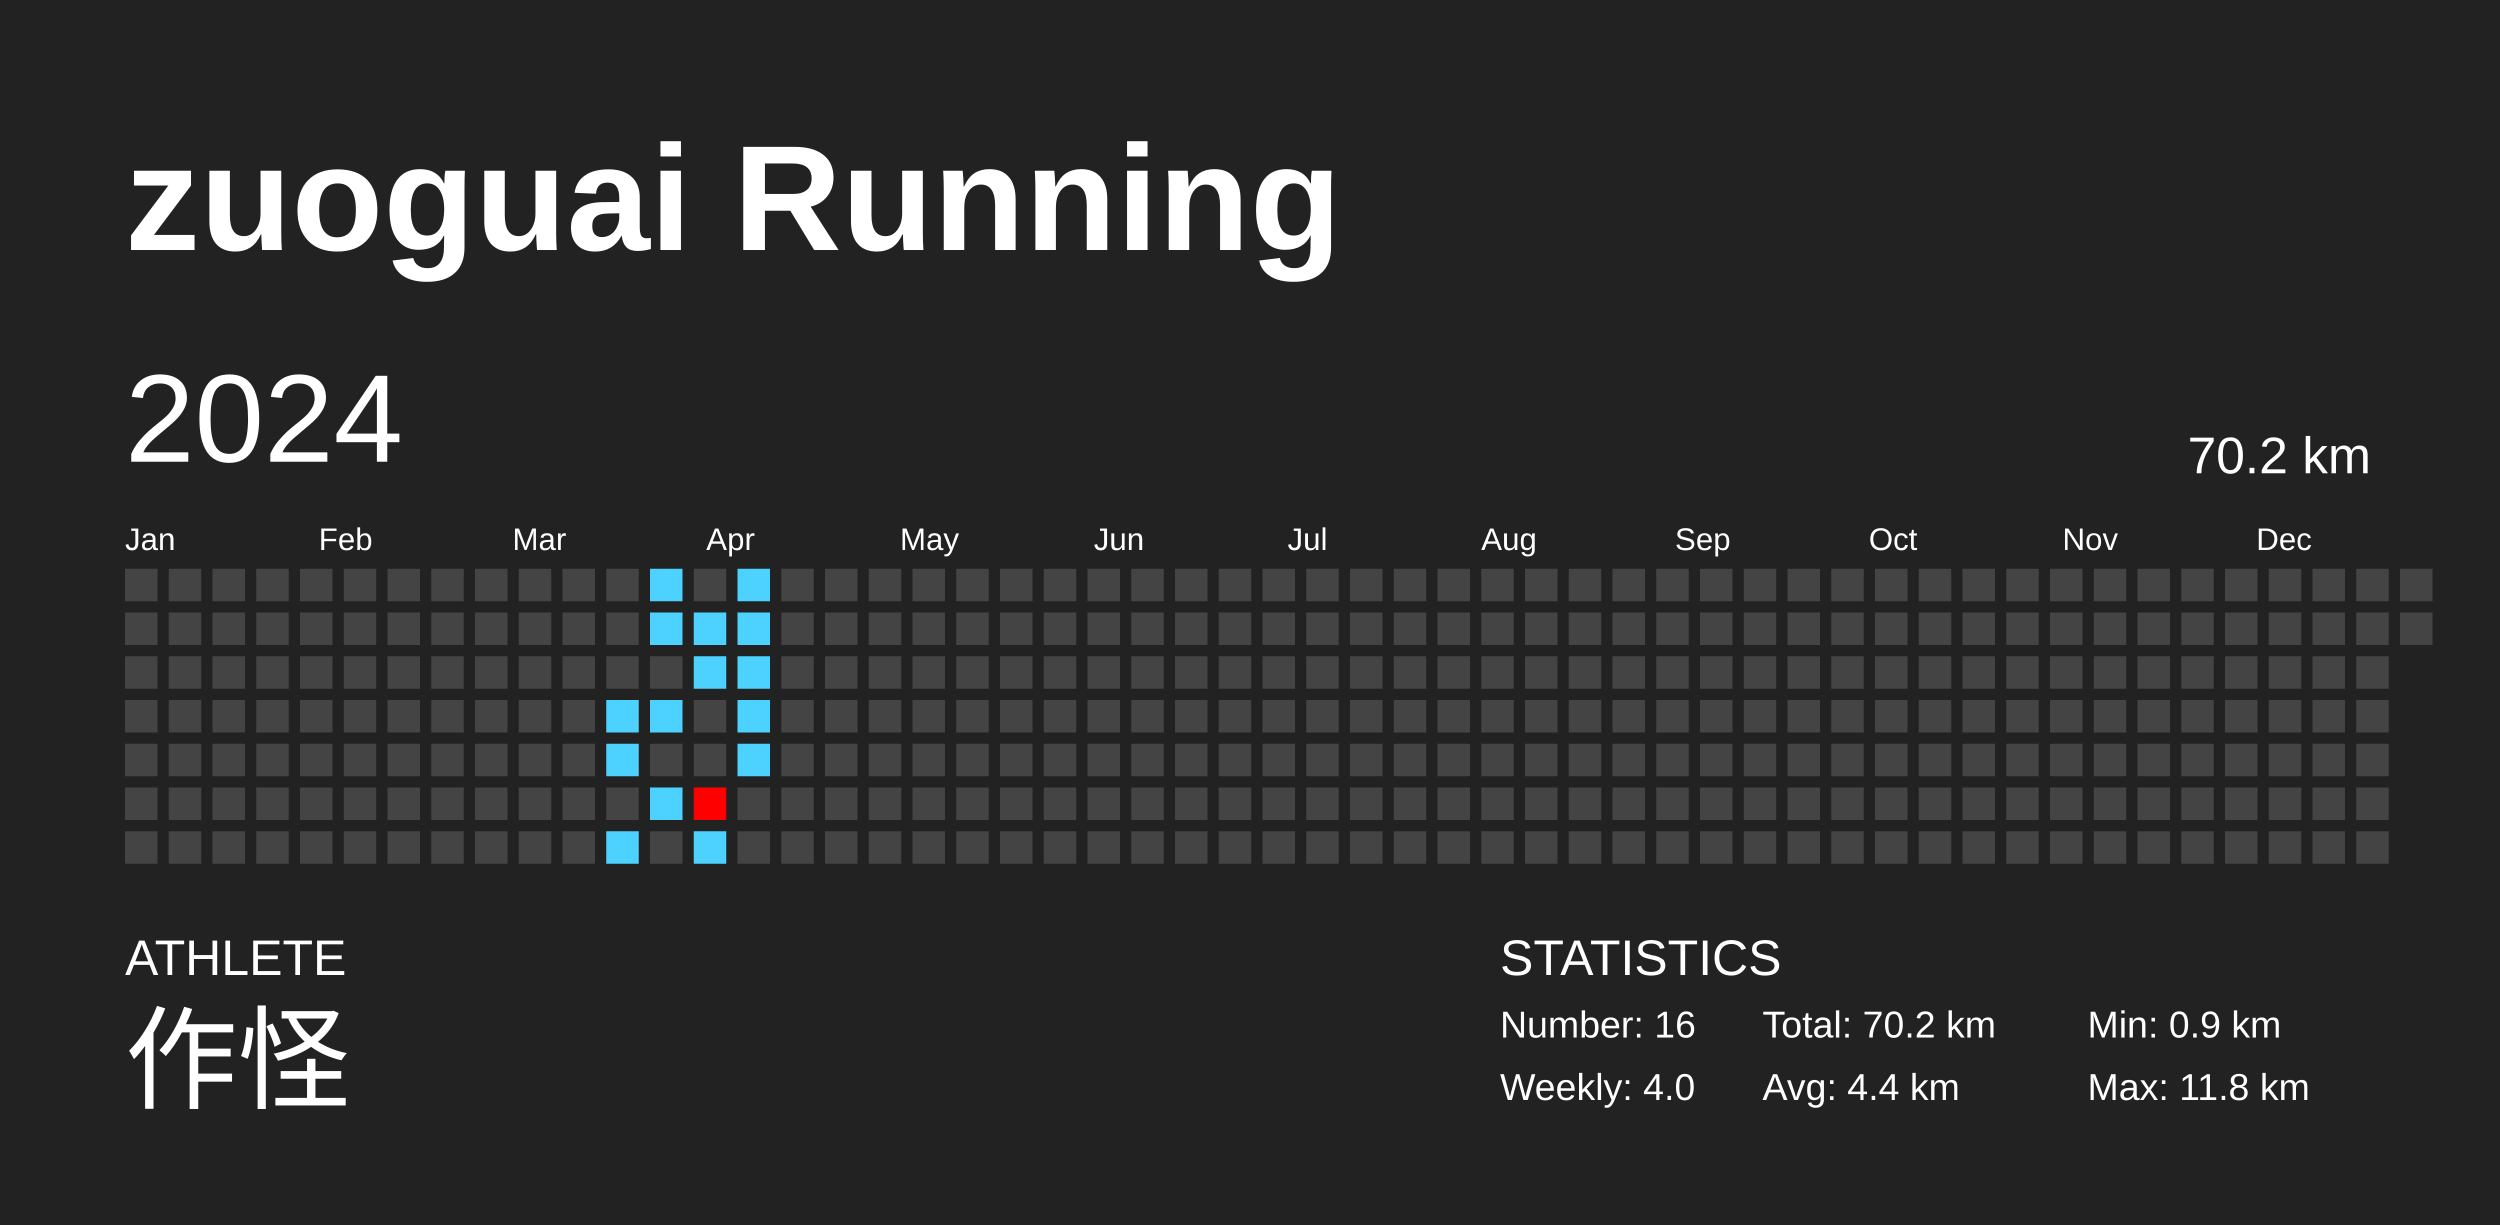
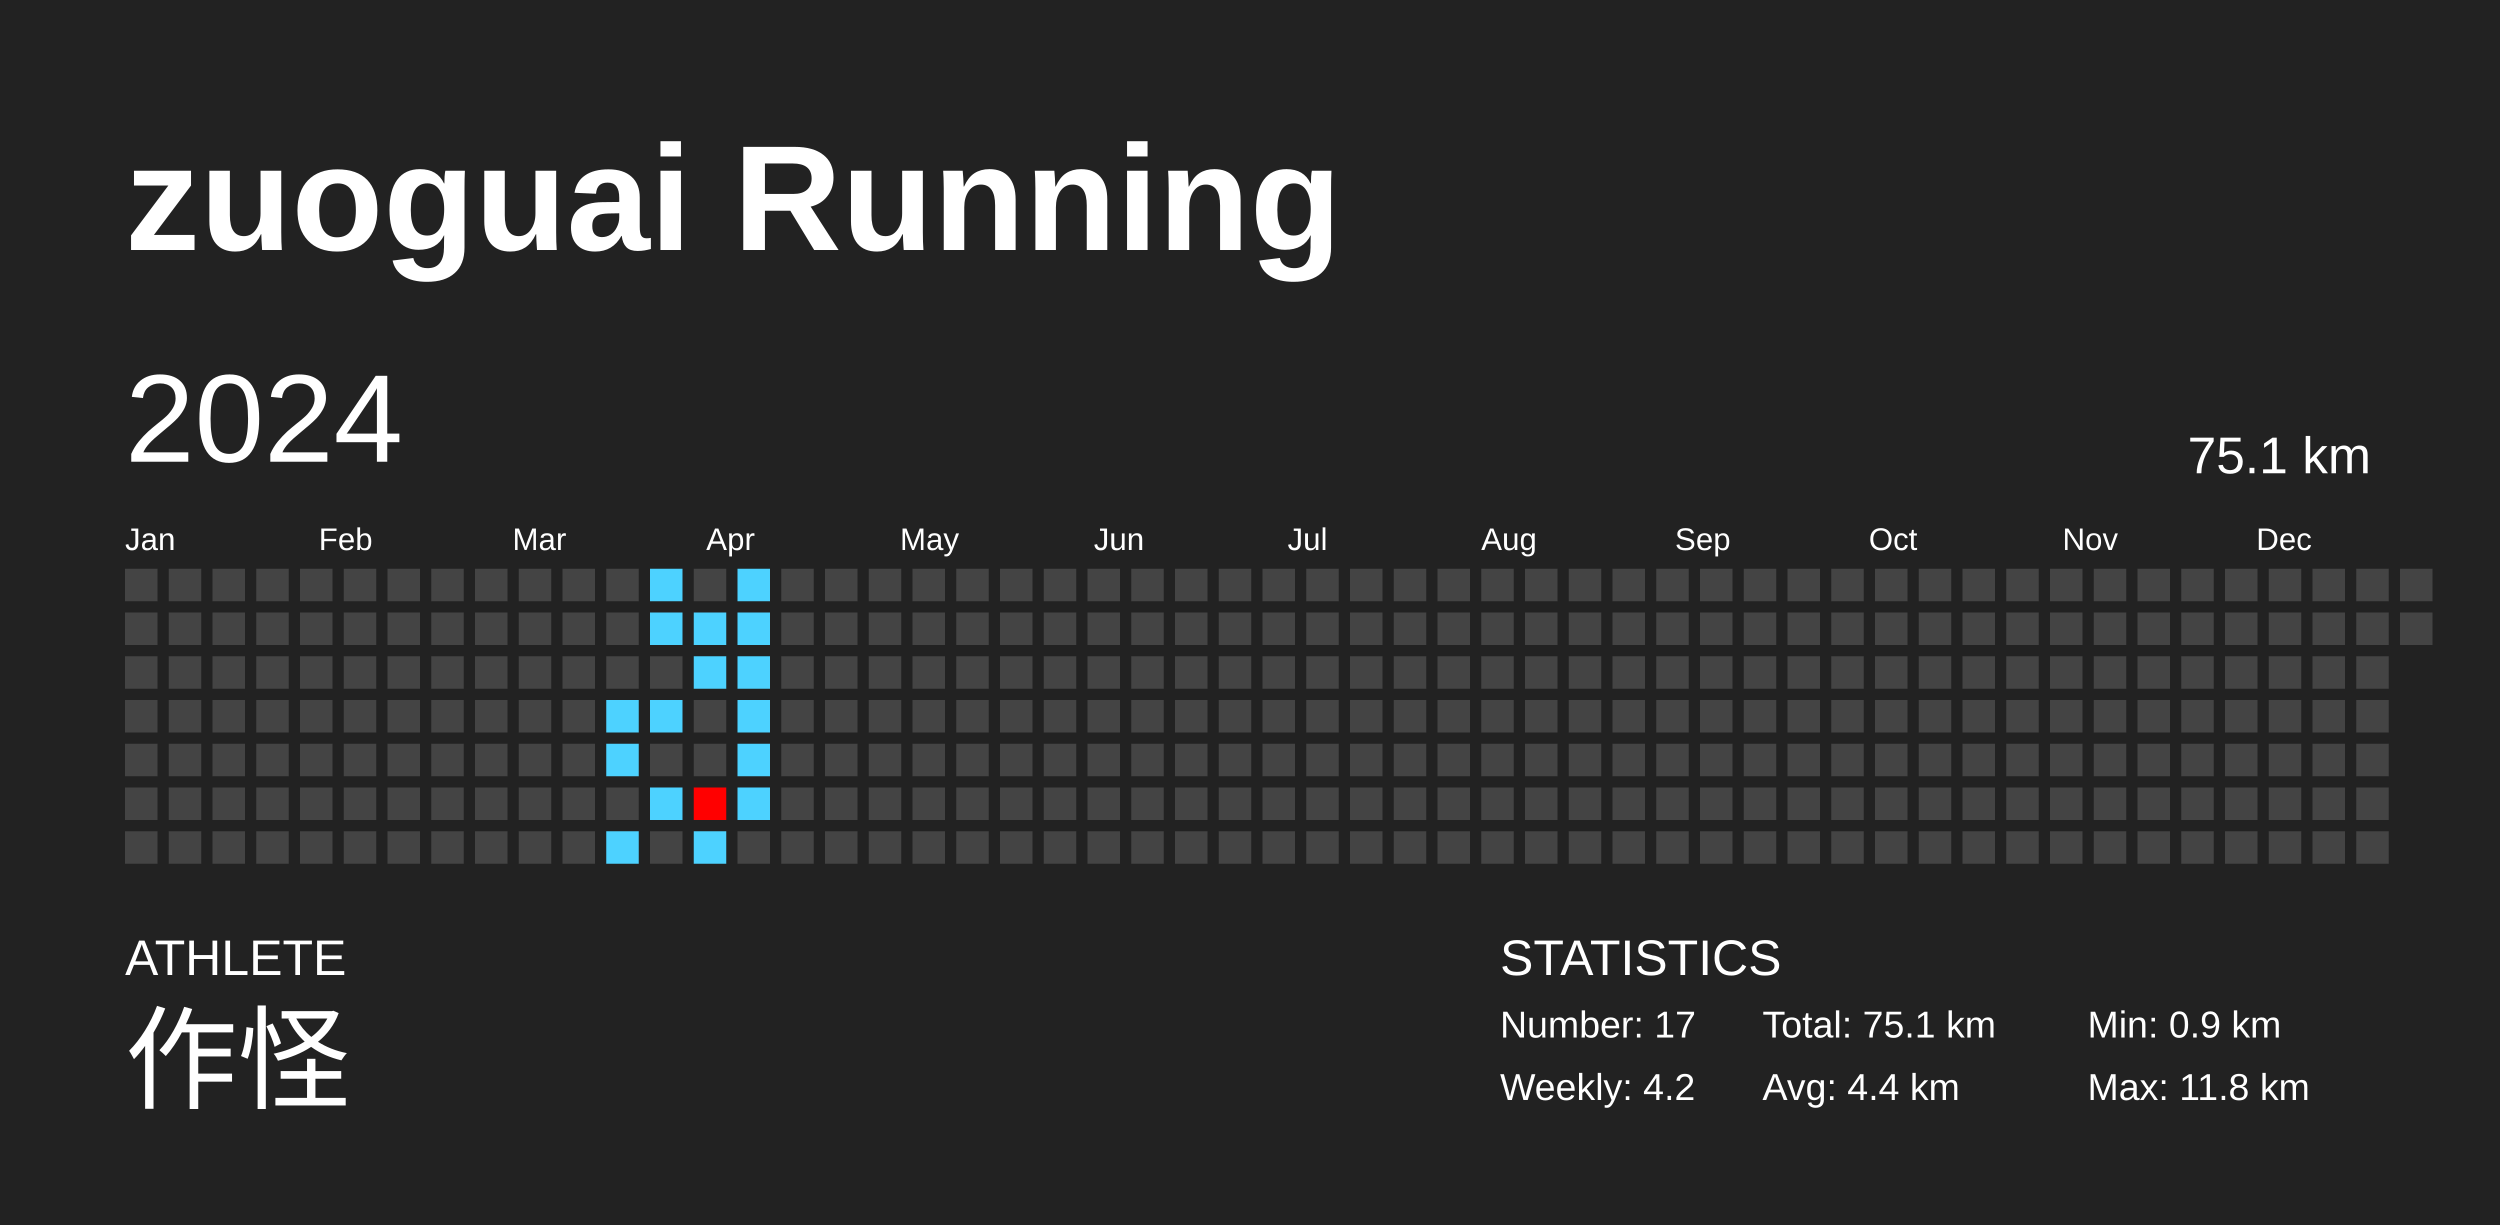
<svg xmlns="http://www.w3.org/2000/svg" baseProfile="full" height="98mm" version="1.1" viewBox="0,0,200,98" width="200mm">
  <defs />
  <rect fill="#222222" height="98" width="200" x="0" y="0" />
  <text fill="#FFFFFF" style="font-size:12px; font-family:Arial; font-weight:bold;" x="10" y="20">zuoguai Running</text>
  <text fill="#FFFFFF" style="font-size:4px; font-family:Arial" x="10" y="78">ATHLETE</text>
  <text fill="#FFFFFF" style="font-size:9px; font-family:Arial" x="10" y="88">作怪</text>
  <text fill="#FFFFFF" style="font-size:4px; font-family:Arial" x="120" y="78">STATISTICS</text>
-   <text fill="#FFFFFF" style="font-size:3px; font-family:Arial" x="120" y="83">Number: 16</text>
-   <text fill="#FFFFFF" style="font-size:3px; font-family:Arial" x="120" y="88">Weekly: 4.0</text>
-   <text fill="#FFFFFF" style="font-size:3px; font-family:Arial" x="141" y="83">Total: 70.2 km</text>
+   <text fill="#FFFFFF" style="font-size:3px; font-family:Arial" x="120" y="83">Number: 17</text>
+   <text fill="#FFFFFF" style="font-size:3px; font-family:Arial" x="120" y="88">Weekly: 4.2</text>
+   <text fill="#FFFFFF" style="font-size:3px; font-family:Arial" x="141" y="83">Total: 75.1 km</text>
  <text fill="#FFFFFF" style="font-size:3px; font-family:Arial" x="141" y="88">Avg: 4.4 km</text>
  <text fill="#FFFFFF" style="font-size:3px; font-family:Arial" x="167" y="83">Min: 0.9 km</text>
  <text fill="#FFFFFF" style="font-size:3px; font-family:Arial" x="167" y="88">Max: 11.8 km</text>
  <text dominant-baseline="hanging" fill="#FFFFFF" style="font-size:10.0px; font-family:Arial;" x="10" y="30">2024</text>
-   <text dominant-baseline="hanging" fill="#FFFFFF" style="font-size:4.125px; font-family:Arial;" x="175" y="35">70.2 km</text>
+   <text dominant-baseline="hanging" fill="#FFFFFF" style="font-size:4.125px; font-family:Arial;" x="175" y="35">75.1 km</text>
  <text fill="#FFFFFF" style="font-size:2.5px; font-family:Arial" x="10.0" y="44">Jan</text>
  <text fill="#FFFFFF" style="font-size:2.5px; font-family:Arial" x="25.5" y="44">Feb</text>
  <text fill="#FFFFFF" style="font-size:2.5px; font-family:Arial" x="41.0" y="44">Mar</text>
  <text fill="#FFFFFF" style="font-size:2.5px; font-family:Arial" x="56.5" y="44">Apr</text>
  <text fill="#FFFFFF" style="font-size:2.5px; font-family:Arial" x="72.0" y="44">May</text>
  <text fill="#FFFFFF" style="font-size:2.5px; font-family:Arial" x="87.5" y="44">Jun</text>
  <text fill="#FFFFFF" style="font-size:2.5px; font-family:Arial" x="103.0" y="44">Jul</text>
  <text fill="#FFFFFF" style="font-size:2.5px; font-family:Arial" x="118.5" y="44">Aug</text>
  <text fill="#FFFFFF" style="font-size:2.5px; font-family:Arial" x="134.0" y="44">Sep</text>
  <text fill="#FFFFFF" style="font-size:2.5px; font-family:Arial" x="149.5" y="44">Oct</text>
  <text fill="#FFFFFF" style="font-size:2.5px; font-family:Arial" x="165.0" y="44">Nov</text>
  <text fill="#FFFFFF" style="font-size:2.5px; font-family:Arial" x="180.5" y="44">Dec</text>
  <rect fill="#444444" height="2.6" width="2.6" x="10.0" y="45.5" />
  <rect fill="#444444" height="2.6" width="2.6" x="10.0" y="49.0" />
  <rect fill="#444444" height="2.6" width="2.6" x="10.0" y="52.5" />
  <rect fill="#444444" height="2.6" width="2.6" x="10.0" y="56.0" />
  <rect fill="#444444" height="2.6" width="2.6" x="10.0" y="59.5" />
  <rect fill="#444444" height="2.6" width="2.6" x="10.0" y="63.0" />
  <rect fill="#444444" height="2.6" width="2.6" x="10.0" y="66.5" />
  <rect fill="#444444" height="2.6" width="2.6" x="13.5" y="45.5" />
  <rect fill="#444444" height="2.6" width="2.6" x="13.5" y="49.0" />
  <rect fill="#444444" height="2.6" width="2.6" x="13.5" y="52.5" />
  <rect fill="#444444" height="2.6" width="2.6" x="13.5" y="56.0" />
  <rect fill="#444444" height="2.6" width="2.6" x="13.5" y="59.5" />
  <rect fill="#444444" height="2.6" width="2.6" x="13.5" y="63.0" />
  <rect fill="#444444" height="2.6" width="2.6" x="13.5" y="66.5" />
  <rect fill="#444444" height="2.6" width="2.6" x="17.0" y="45.5" />
  <rect fill="#444444" height="2.6" width="2.6" x="17.0" y="49.0" />
  <rect fill="#444444" height="2.6" width="2.6" x="17.0" y="52.5" />
  <rect fill="#444444" height="2.6" width="2.6" x="17.0" y="56.0" />
  <rect fill="#444444" height="2.6" width="2.6" x="17.0" y="59.5" />
  <rect fill="#444444" height="2.6" width="2.6" x="17.0" y="63.0" />
  <rect fill="#444444" height="2.6" width="2.6" x="17.0" y="66.5" />
  <rect fill="#444444" height="2.6" width="2.6" x="20.5" y="45.5" />
  <rect fill="#444444" height="2.6" width="2.6" x="20.5" y="49.0" />
  <rect fill="#444444" height="2.6" width="2.6" x="20.5" y="52.5" />
  <rect fill="#444444" height="2.6" width="2.6" x="20.5" y="56.0" />
  <rect fill="#444444" height="2.6" width="2.6" x="20.5" y="59.5" />
  <rect fill="#444444" height="2.6" width="2.6" x="20.5" y="63.0" />
  <rect fill="#444444" height="2.6" width="2.6" x="20.5" y="66.5" />
  <rect fill="#444444" height="2.6" width="2.6" x="24.0" y="45.5" />
  <rect fill="#444444" height="2.6" width="2.6" x="24.0" y="49.0" />
  <rect fill="#444444" height="2.6" width="2.6" x="24.0" y="52.5" />
  <rect fill="#444444" height="2.6" width="2.6" x="24.0" y="56.0" />
  <rect fill="#444444" height="2.6" width="2.6" x="24.0" y="59.5" />
  <rect fill="#444444" height="2.6" width="2.6" x="24.0" y="63.0" />
  <rect fill="#444444" height="2.6" width="2.6" x="24.0" y="66.5" />
  <rect fill="#444444" height="2.6" width="2.6" x="27.5" y="45.5" />
  <rect fill="#444444" height="2.6" width="2.6" x="27.5" y="49.0" />
  <rect fill="#444444" height="2.6" width="2.6" x="27.5" y="52.5" />
  <rect fill="#444444" height="2.6" width="2.6" x="27.5" y="56.0" />
  <rect fill="#444444" height="2.6" width="2.6" x="27.5" y="59.5" />
  <rect fill="#444444" height="2.6" width="2.6" x="27.5" y="63.0" />
  <rect fill="#444444" height="2.6" width="2.6" x="27.5" y="66.5" />
  <rect fill="#444444" height="2.6" width="2.6" x="31.0" y="45.5" />
  <rect fill="#444444" height="2.6" width="2.6" x="31.0" y="49.0" />
  <rect fill="#444444" height="2.6" width="2.6" x="31.0" y="52.5" />
  <rect fill="#444444" height="2.6" width="2.6" x="31.0" y="56.0" />
  <rect fill="#444444" height="2.6" width="2.6" x="31.0" y="59.5" />
  <rect fill="#444444" height="2.6" width="2.6" x="31.0" y="63.0" />
  <rect fill="#444444" height="2.6" width="2.6" x="31.0" y="66.5" />
  <rect fill="#444444" height="2.6" width="2.6" x="34.5" y="45.5" />
  <rect fill="#444444" height="2.6" width="2.6" x="34.5" y="49.0" />
  <rect fill="#444444" height="2.6" width="2.6" x="34.5" y="52.5" />
  <rect fill="#444444" height="2.6" width="2.6" x="34.5" y="56.0" />
  <rect fill="#444444" height="2.6" width="2.6" x="34.5" y="59.5" />
  <rect fill="#444444" height="2.6" width="2.6" x="34.5" y="63.0" />
  <rect fill="#444444" height="2.6" width="2.6" x="34.5" y="66.5" />
  <rect fill="#444444" height="2.6" width="2.6" x="38.0" y="45.5" />
  <rect fill="#444444" height="2.6" width="2.6" x="38.0" y="49.0" />
  <rect fill="#444444" height="2.6" width="2.6" x="38.0" y="52.5" />
  <rect fill="#444444" height="2.6" width="2.6" x="38.0" y="56.0" />
  <rect fill="#444444" height="2.6" width="2.6" x="38.0" y="59.5" />
  <rect fill="#444444" height="2.6" width="2.6" x="38.0" y="63.0" />
  <rect fill="#444444" height="2.6" width="2.6" x="38.0" y="66.5" />
  <rect fill="#444444" height="2.6" width="2.6" x="41.5" y="45.5" />
  <rect fill="#444444" height="2.6" width="2.6" x="41.5" y="49.0" />
  <rect fill="#444444" height="2.6" width="2.6" x="41.5" y="52.5" />
  <rect fill="#444444" height="2.6" width="2.6" x="41.5" y="56.0" />
  <rect fill="#444444" height="2.6" width="2.6" x="41.5" y="59.5" />
  <rect fill="#444444" height="2.6" width="2.6" x="41.5" y="63.0" />
  <rect fill="#444444" height="2.6" width="2.6" x="41.5" y="66.5" />
  <rect fill="#444444" height="2.6" width="2.6" x="45.0" y="45.5" />
  <rect fill="#444444" height="2.6" width="2.6" x="45.0" y="49.0" />
  <rect fill="#444444" height="2.6" width="2.6" x="45.0" y="52.5" />
  <rect fill="#444444" height="2.6" width="2.6" x="45.0" y="56.0" />
  <rect fill="#444444" height="2.6" width="2.6" x="45.0" y="59.5" />
  <rect fill="#444444" height="2.6" width="2.6" x="45.0" y="63.0" />
  <rect fill="#444444" height="2.6" width="2.6" x="45.0" y="66.5" />
  <rect fill="#444444" height="2.6" width="2.6" x="48.5" y="45.5" />
  <rect fill="#444444" height="2.6" width="2.6" x="48.5" y="49.0" />
  <rect fill="#444444" height="2.6" width="2.6" x="48.5" y="52.5" />
  <rect fill="#4dd2ff" height="2.6" width="2.6" x="48.5" y="56.0" />
  <rect fill="#4dd2ff" height="2.6" width="2.6" x="48.5" y="59.5" />
  <rect fill="#444444" height="2.6" width="2.6" x="48.5" y="63.0" />
  <rect fill="#4dd2ff" height="2.6" width="2.6" x="48.5" y="66.5" />
  <rect fill="#4dd2ff" height="2.6" width="2.6" x="52.0" y="45.5" />
  <rect fill="#4dd2ff" height="2.6" width="2.6" x="52.0" y="49.0" />
  <rect fill="#444444" height="2.6" width="2.6" x="52.0" y="52.5" />
  <rect fill="#4dd2ff" height="2.6" width="2.6" x="52.0" y="56.0" />
  <rect fill="#444444" height="2.6" width="2.6" x="52.0" y="59.5" />
  <rect fill="#4dd2ff" height="2.6" width="2.6" x="52.0" y="63.0" />
  <rect fill="#444444" height="2.6" width="2.6" x="52.0" y="66.5" />
  <rect fill="#444444" height="2.6" width="2.6" x="55.5" y="45.5" />
  <rect fill="#4dd2ff" height="2.6" width="2.6" x="55.5" y="49.0" />
  <rect fill="#4dd2ff" height="2.6" width="2.6" x="55.5" y="52.5" />
  <rect fill="#444444" height="2.6" width="2.6" x="55.5" y="56.0" />
  <rect fill="#444444" height="2.6" width="2.6" x="55.5" y="59.5" />
  <rect fill="#ff0000" height="2.6" width="2.6" x="55.5" y="63.0" />
  <rect fill="#4dd2ff" height="2.6" width="2.6" x="55.5" y="66.5" />
  <rect fill="#4dd2ff" height="2.6" width="2.6" x="59.0" y="45.5" />
  <rect fill="#4dd2ff" height="2.6" width="2.6" x="59.0" y="49.0" />
  <rect fill="#4dd2ff" height="2.6" width="2.6" x="59.0" y="52.5" />
  <rect fill="#4dd2ff" height="2.6" width="2.6" x="59.0" y="56.0" />
  <rect fill="#4dd2ff" height="2.6" width="2.6" x="59.0" y="59.5" />
-   <rect fill="#444444" height="2.6" width="2.6" x="59.0" y="63.0" />
+   <rect fill="#4dd2ff" height="2.6" width="2.6" x="59.0" y="63.0" />
  <rect fill="#444444" height="2.6" width="2.6" x="59.0" y="66.5" />
  <rect fill="#444444" height="2.6" width="2.6" x="62.5" y="45.5" />
  <rect fill="#444444" height="2.6" width="2.6" x="62.5" y="49.0" />
  <rect fill="#444444" height="2.6" width="2.6" x="62.5" y="52.5" />
  <rect fill="#444444" height="2.6" width="2.6" x="62.5" y="56.0" />
  <rect fill="#444444" height="2.6" width="2.6" x="62.5" y="59.5" />
  <rect fill="#444444" height="2.6" width="2.6" x="62.5" y="63.0" />
  <rect fill="#444444" height="2.6" width="2.6" x="62.5" y="66.5" />
  <rect fill="#444444" height="2.6" width="2.6" x="66.0" y="45.5" />
  <rect fill="#444444" height="2.6" width="2.6" x="66.0" y="49.0" />
  <rect fill="#444444" height="2.6" width="2.6" x="66.0" y="52.5" />
  <rect fill="#444444" height="2.6" width="2.6" x="66.0" y="56.0" />
  <rect fill="#444444" height="2.6" width="2.6" x="66.0" y="59.5" />
  <rect fill="#444444" height="2.6" width="2.6" x="66.0" y="63.0" />
  <rect fill="#444444" height="2.6" width="2.6" x="66.0" y="66.5" />
  <rect fill="#444444" height="2.6" width="2.6" x="69.5" y="45.5" />
  <rect fill="#444444" height="2.6" width="2.6" x="69.5" y="49.0" />
  <rect fill="#444444" height="2.6" width="2.6" x="69.5" y="52.5" />
  <rect fill="#444444" height="2.6" width="2.6" x="69.5" y="56.0" />
  <rect fill="#444444" height="2.6" width="2.6" x="69.5" y="59.5" />
  <rect fill="#444444" height="2.6" width="2.6" x="69.5" y="63.0" />
  <rect fill="#444444" height="2.6" width="2.6" x="69.5" y="66.5" />
  <rect fill="#444444" height="2.6" width="2.6" x="73.0" y="45.5" />
  <rect fill="#444444" height="2.6" width="2.6" x="73.0" y="49.0" />
  <rect fill="#444444" height="2.6" width="2.6" x="73.0" y="52.5" />
  <rect fill="#444444" height="2.6" width="2.6" x="73.0" y="56.0" />
  <rect fill="#444444" height="2.6" width="2.6" x="73.0" y="59.5" />
  <rect fill="#444444" height="2.6" width="2.6" x="73.0" y="63.0" />
  <rect fill="#444444" height="2.6" width="2.6" x="73.0" y="66.5" />
  <rect fill="#444444" height="2.6" width="2.6" x="76.5" y="45.5" />
  <rect fill="#444444" height="2.6" width="2.6" x="76.5" y="49.0" />
  <rect fill="#444444" height="2.6" width="2.6" x="76.5" y="52.5" />
  <rect fill="#444444" height="2.6" width="2.6" x="76.5" y="56.0" />
  <rect fill="#444444" height="2.6" width="2.6" x="76.5" y="59.5" />
  <rect fill="#444444" height="2.6" width="2.6" x="76.5" y="63.0" />
  <rect fill="#444444" height="2.6" width="2.6" x="76.5" y="66.5" />
  <rect fill="#444444" height="2.6" width="2.6" x="80.0" y="45.5" />
  <rect fill="#444444" height="2.6" width="2.6" x="80.0" y="49.0" />
  <rect fill="#444444" height="2.6" width="2.6" x="80.0" y="52.5" />
  <rect fill="#444444" height="2.6" width="2.6" x="80.0" y="56.0" />
  <rect fill="#444444" height="2.6" width="2.6" x="80.0" y="59.5" />
  <rect fill="#444444" height="2.6" width="2.6" x="80.0" y="63.0" />
  <rect fill="#444444" height="2.6" width="2.6" x="80.0" y="66.5" />
  <rect fill="#444444" height="2.6" width="2.6" x="83.5" y="45.5" />
  <rect fill="#444444" height="2.6" width="2.6" x="83.5" y="49.0" />
  <rect fill="#444444" height="2.6" width="2.6" x="83.5" y="52.5" />
  <rect fill="#444444" height="2.6" width="2.6" x="83.5" y="56.0" />
  <rect fill="#444444" height="2.6" width="2.6" x="83.5" y="59.5" />
  <rect fill="#444444" height="2.6" width="2.6" x="83.5" y="63.0" />
  <rect fill="#444444" height="2.6" width="2.6" x="83.5" y="66.5" />
  <rect fill="#444444" height="2.6" width="2.6" x="87.0" y="45.5" />
  <rect fill="#444444" height="2.6" width="2.6" x="87.0" y="49.0" />
  <rect fill="#444444" height="2.6" width="2.6" x="87.0" y="52.5" />
  <rect fill="#444444" height="2.6" width="2.6" x="87.0" y="56.0" />
  <rect fill="#444444" height="2.6" width="2.6" x="87.0" y="59.5" />
  <rect fill="#444444" height="2.6" width="2.6" x="87.0" y="63.0" />
  <rect fill="#444444" height="2.6" width="2.6" x="87.0" y="66.5" />
  <rect fill="#444444" height="2.6" width="2.6" x="90.5" y="45.5" />
  <rect fill="#444444" height="2.6" width="2.6" x="90.5" y="49.0" />
  <rect fill="#444444" height="2.6" width="2.6" x="90.5" y="52.5" />
  <rect fill="#444444" height="2.6" width="2.6" x="90.5" y="56.0" />
  <rect fill="#444444" height="2.6" width="2.6" x="90.5" y="59.5" />
  <rect fill="#444444" height="2.6" width="2.6" x="90.5" y="63.0" />
  <rect fill="#444444" height="2.6" width="2.6" x="90.5" y="66.5" />
  <rect fill="#444444" height="2.6" width="2.6" x="94.0" y="45.5" />
  <rect fill="#444444" height="2.6" width="2.6" x="94.0" y="49.0" />
  <rect fill="#444444" height="2.6" width="2.6" x="94.0" y="52.5" />
  <rect fill="#444444" height="2.6" width="2.6" x="94.0" y="56.0" />
  <rect fill="#444444" height="2.6" width="2.6" x="94.0" y="59.5" />
  <rect fill="#444444" height="2.6" width="2.6" x="94.0" y="63.0" />
  <rect fill="#444444" height="2.6" width="2.6" x="94.0" y="66.5" />
  <rect fill="#444444" height="2.6" width="2.6" x="97.5" y="45.5" />
  <rect fill="#444444" height="2.6" width="2.6" x="97.5" y="49.0" />
  <rect fill="#444444" height="2.6" width="2.6" x="97.5" y="52.5" />
  <rect fill="#444444" height="2.6" width="2.6" x="97.5" y="56.0" />
  <rect fill="#444444" height="2.6" width="2.6" x="97.5" y="59.5" />
  <rect fill="#444444" height="2.6" width="2.6" x="97.5" y="63.0" />
  <rect fill="#444444" height="2.6" width="2.6" x="97.5" y="66.5" />
  <rect fill="#444444" height="2.6" width="2.6" x="101.0" y="45.5" />
  <rect fill="#444444" height="2.6" width="2.6" x="101.0" y="49.0" />
  <rect fill="#444444" height="2.6" width="2.6" x="101.0" y="52.5" />
  <rect fill="#444444" height="2.6" width="2.6" x="101.0" y="56.0" />
  <rect fill="#444444" height="2.6" width="2.6" x="101.0" y="59.5" />
  <rect fill="#444444" height="2.6" width="2.6" x="101.0" y="63.0" />
  <rect fill="#444444" height="2.6" width="2.6" x="101.0" y="66.5" />
  <rect fill="#444444" height="2.6" width="2.6" x="104.5" y="45.5" />
  <rect fill="#444444" height="2.6" width="2.6" x="104.5" y="49.0" />
  <rect fill="#444444" height="2.6" width="2.6" x="104.5" y="52.5" />
  <rect fill="#444444" height="2.6" width="2.6" x="104.5" y="56.0" />
  <rect fill="#444444" height="2.6" width="2.6" x="104.5" y="59.5" />
  <rect fill="#444444" height="2.6" width="2.6" x="104.5" y="63.0" />
  <rect fill="#444444" height="2.6" width="2.6" x="104.5" y="66.5" />
  <rect fill="#444444" height="2.6" width="2.6" x="108.0" y="45.5" />
  <rect fill="#444444" height="2.6" width="2.6" x="108.0" y="49.0" />
  <rect fill="#444444" height="2.6" width="2.6" x="108.0" y="52.5" />
  <rect fill="#444444" height="2.6" width="2.6" x="108.0" y="56.0" />
  <rect fill="#444444" height="2.6" width="2.6" x="108.0" y="59.5" />
  <rect fill="#444444" height="2.6" width="2.6" x="108.0" y="63.0" />
  <rect fill="#444444" height="2.6" width="2.6" x="108.0" y="66.5" />
  <rect fill="#444444" height="2.6" width="2.6" x="111.5" y="45.5" />
  <rect fill="#444444" height="2.6" width="2.6" x="111.5" y="49.0" />
  <rect fill="#444444" height="2.6" width="2.6" x="111.5" y="52.5" />
  <rect fill="#444444" height="2.6" width="2.6" x="111.5" y="56.0" />
  <rect fill="#444444" height="2.6" width="2.6" x="111.5" y="59.5" />
  <rect fill="#444444" height="2.6" width="2.6" x="111.5" y="63.0" />
  <rect fill="#444444" height="2.6" width="2.6" x="111.5" y="66.5" />
  <rect fill="#444444" height="2.6" width="2.6" x="115.0" y="45.5" />
  <rect fill="#444444" height="2.6" width="2.6" x="115.0" y="49.0" />
  <rect fill="#444444" height="2.6" width="2.6" x="115.0" y="52.5" />
  <rect fill="#444444" height="2.6" width="2.6" x="115.0" y="56.0" />
  <rect fill="#444444" height="2.6" width="2.6" x="115.0" y="59.5" />
  <rect fill="#444444" height="2.6" width="2.6" x="115.0" y="63.0" />
  <rect fill="#444444" height="2.6" width="2.6" x="115.0" y="66.5" />
  <rect fill="#444444" height="2.6" width="2.6" x="118.5" y="45.5" />
  <rect fill="#444444" height="2.6" width="2.6" x="118.5" y="49.0" />
  <rect fill="#444444" height="2.6" width="2.6" x="118.5" y="52.5" />
  <rect fill="#444444" height="2.6" width="2.6" x="118.5" y="56.0" />
  <rect fill="#444444" height="2.6" width="2.6" x="118.5" y="59.5" />
  <rect fill="#444444" height="2.6" width="2.6" x="118.5" y="63.0" />
  <rect fill="#444444" height="2.6" width="2.6" x="118.5" y="66.5" />
  <rect fill="#444444" height="2.6" width="2.6" x="122.0" y="45.5" />
  <rect fill="#444444" height="2.6" width="2.6" x="122.0" y="49.0" />
  <rect fill="#444444" height="2.6" width="2.6" x="122.0" y="52.5" />
  <rect fill="#444444" height="2.6" width="2.6" x="122.0" y="56.0" />
  <rect fill="#444444" height="2.6" width="2.6" x="122.0" y="59.5" />
  <rect fill="#444444" height="2.6" width="2.6" x="122.0" y="63.0" />
  <rect fill="#444444" height="2.6" width="2.6" x="122.0" y="66.5" />
  <rect fill="#444444" height="2.6" width="2.6" x="125.5" y="45.5" />
  <rect fill="#444444" height="2.6" width="2.6" x="125.5" y="49.0" />
  <rect fill="#444444" height="2.6" width="2.6" x="125.5" y="52.5" />
  <rect fill="#444444" height="2.6" width="2.6" x="125.5" y="56.0" />
  <rect fill="#444444" height="2.6" width="2.6" x="125.5" y="59.5" />
  <rect fill="#444444" height="2.6" width="2.6" x="125.5" y="63.0" />
  <rect fill="#444444" height="2.6" width="2.6" x="125.5" y="66.5" />
  <rect fill="#444444" height="2.6" width="2.6" x="129.0" y="45.5" />
  <rect fill="#444444" height="2.6" width="2.6" x="129.0" y="49.0" />
  <rect fill="#444444" height="2.6" width="2.6" x="129.0" y="52.5" />
  <rect fill="#444444" height="2.6" width="2.6" x="129.0" y="56.0" />
  <rect fill="#444444" height="2.6" width="2.6" x="129.0" y="59.5" />
  <rect fill="#444444" height="2.6" width="2.6" x="129.0" y="63.0" />
  <rect fill="#444444" height="2.6" width="2.6" x="129.0" y="66.5" />
  <rect fill="#444444" height="2.6" width="2.6" x="132.5" y="45.5" />
  <rect fill="#444444" height="2.6" width="2.6" x="132.5" y="49.0" />
  <rect fill="#444444" height="2.6" width="2.6" x="132.5" y="52.5" />
  <rect fill="#444444" height="2.6" width="2.6" x="132.5" y="56.0" />
  <rect fill="#444444" height="2.6" width="2.6" x="132.5" y="59.5" />
  <rect fill="#444444" height="2.6" width="2.6" x="132.5" y="63.0" />
  <rect fill="#444444" height="2.6" width="2.6" x="132.5" y="66.5" />
  <rect fill="#444444" height="2.6" width="2.6" x="136.0" y="45.5" />
  <rect fill="#444444" height="2.6" width="2.6" x="136.0" y="49.0" />
  <rect fill="#444444" height="2.6" width="2.6" x="136.0" y="52.5" />
  <rect fill="#444444" height="2.6" width="2.6" x="136.0" y="56.0" />
  <rect fill="#444444" height="2.6" width="2.6" x="136.0" y="59.5" />
  <rect fill="#444444" height="2.6" width="2.6" x="136.0" y="63.0" />
  <rect fill="#444444" height="2.6" width="2.6" x="136.0" y="66.5" />
  <rect fill="#444444" height="2.6" width="2.6" x="139.5" y="45.5" />
  <rect fill="#444444" height="2.6" width="2.6" x="139.5" y="49.0" />
  <rect fill="#444444" height="2.6" width="2.6" x="139.5" y="52.5" />
  <rect fill="#444444" height="2.6" width="2.6" x="139.5" y="56.0" />
  <rect fill="#444444" height="2.6" width="2.6" x="139.5" y="59.5" />
  <rect fill="#444444" height="2.6" width="2.6" x="139.5" y="63.0" />
  <rect fill="#444444" height="2.6" width="2.6" x="139.5" y="66.5" />
  <rect fill="#444444" height="2.6" width="2.6" x="143.0" y="45.5" />
  <rect fill="#444444" height="2.6" width="2.6" x="143.0" y="49.0" />
  <rect fill="#444444" height="2.6" width="2.6" x="143.0" y="52.5" />
  <rect fill="#444444" height="2.6" width="2.6" x="143.0" y="56.0" />
  <rect fill="#444444" height="2.6" width="2.6" x="143.0" y="59.5" />
  <rect fill="#444444" height="2.6" width="2.6" x="143.0" y="63.0" />
  <rect fill="#444444" height="2.6" width="2.6" x="143.0" y="66.5" />
  <rect fill="#444444" height="2.6" width="2.6" x="146.5" y="45.5" />
  <rect fill="#444444" height="2.6" width="2.6" x="146.5" y="49.0" />
  <rect fill="#444444" height="2.6" width="2.6" x="146.5" y="52.5" />
  <rect fill="#444444" height="2.6" width="2.6" x="146.5" y="56.0" />
  <rect fill="#444444" height="2.6" width="2.6" x="146.5" y="59.5" />
  <rect fill="#444444" height="2.6" width="2.6" x="146.5" y="63.0" />
  <rect fill="#444444" height="2.6" width="2.6" x="146.5" y="66.5" />
  <rect fill="#444444" height="2.6" width="2.6" x="150.0" y="45.5" />
  <rect fill="#444444" height="2.6" width="2.6" x="150.0" y="49.0" />
  <rect fill="#444444" height="2.6" width="2.6" x="150.0" y="52.5" />
  <rect fill="#444444" height="2.6" width="2.6" x="150.0" y="56.0" />
  <rect fill="#444444" height="2.6" width="2.6" x="150.0" y="59.5" />
  <rect fill="#444444" height="2.6" width="2.6" x="150.0" y="63.0" />
  <rect fill="#444444" height="2.6" width="2.6" x="150.0" y="66.5" />
  <rect fill="#444444" height="2.6" width="2.6" x="153.5" y="45.5" />
  <rect fill="#444444" height="2.6" width="2.6" x="153.5" y="49.0" />
  <rect fill="#444444" height="2.6" width="2.6" x="153.5" y="52.5" />
  <rect fill="#444444" height="2.6" width="2.6" x="153.5" y="56.0" />
  <rect fill="#444444" height="2.6" width="2.6" x="153.5" y="59.5" />
  <rect fill="#444444" height="2.6" width="2.6" x="153.5" y="63.0" />
  <rect fill="#444444" height="2.6" width="2.6" x="153.5" y="66.5" />
  <rect fill="#444444" height="2.6" width="2.6" x="157.0" y="45.5" />
  <rect fill="#444444" height="2.6" width="2.6" x="157.0" y="49.0" />
  <rect fill="#444444" height="2.6" width="2.6" x="157.0" y="52.5" />
  <rect fill="#444444" height="2.6" width="2.6" x="157.0" y="56.0" />
  <rect fill="#444444" height="2.6" width="2.6" x="157.0" y="59.5" />
  <rect fill="#444444" height="2.6" width="2.6" x="157.0" y="63.0" />
  <rect fill="#444444" height="2.6" width="2.6" x="157.0" y="66.5" />
  <rect fill="#444444" height="2.6" width="2.6" x="160.5" y="45.5" />
  <rect fill="#444444" height="2.6" width="2.6" x="160.5" y="49.0" />
  <rect fill="#444444" height="2.6" width="2.6" x="160.5" y="52.5" />
  <rect fill="#444444" height="2.6" width="2.6" x="160.5" y="56.0" />
  <rect fill="#444444" height="2.6" width="2.6" x="160.5" y="59.5" />
  <rect fill="#444444" height="2.6" width="2.6" x="160.5" y="63.0" />
  <rect fill="#444444" height="2.6" width="2.6" x="160.5" y="66.5" />
  <rect fill="#444444" height="2.6" width="2.6" x="164.0" y="45.5" />
  <rect fill="#444444" height="2.6" width="2.6" x="164.0" y="49.0" />
  <rect fill="#444444" height="2.6" width="2.6" x="164.0" y="52.5" />
  <rect fill="#444444" height="2.6" width="2.6" x="164.0" y="56.0" />
  <rect fill="#444444" height="2.6" width="2.6" x="164.0" y="59.5" />
  <rect fill="#444444" height="2.6" width="2.6" x="164.0" y="63.0" />
  <rect fill="#444444" height="2.6" width="2.6" x="164.0" y="66.5" />
  <rect fill="#444444" height="2.6" width="2.6" x="167.5" y="45.5" />
  <rect fill="#444444" height="2.6" width="2.6" x="167.5" y="49.0" />
  <rect fill="#444444" height="2.6" width="2.6" x="167.5" y="52.5" />
  <rect fill="#444444" height="2.6" width="2.6" x="167.5" y="56.0" />
  <rect fill="#444444" height="2.6" width="2.6" x="167.5" y="59.5" />
  <rect fill="#444444" height="2.6" width="2.6" x="167.5" y="63.0" />
  <rect fill="#444444" height="2.6" width="2.6" x="167.5" y="66.5" />
  <rect fill="#444444" height="2.6" width="2.6" x="171.0" y="45.5" />
  <rect fill="#444444" height="2.6" width="2.6" x="171.0" y="49.0" />
  <rect fill="#444444" height="2.6" width="2.6" x="171.0" y="52.5" />
  <rect fill="#444444" height="2.6" width="2.6" x="171.0" y="56.0" />
  <rect fill="#444444" height="2.6" width="2.6" x="171.0" y="59.5" />
  <rect fill="#444444" height="2.6" width="2.6" x="171.0" y="63.0" />
  <rect fill="#444444" height="2.6" width="2.6" x="171.0" y="66.5" />
  <rect fill="#444444" height="2.6" width="2.6" x="174.5" y="45.5" />
  <rect fill="#444444" height="2.6" width="2.6" x="174.5" y="49.0" />
  <rect fill="#444444" height="2.6" width="2.6" x="174.5" y="52.5" />
  <rect fill="#444444" height="2.6" width="2.6" x="174.5" y="56.0" />
  <rect fill="#444444" height="2.6" width="2.6" x="174.5" y="59.5" />
  <rect fill="#444444" height="2.6" width="2.6" x="174.5" y="63.0" />
  <rect fill="#444444" height="2.6" width="2.6" x="174.5" y="66.5" />
  <rect fill="#444444" height="2.6" width="2.6" x="178.0" y="45.5" />
  <rect fill="#444444" height="2.6" width="2.6" x="178.0" y="49.0" />
  <rect fill="#444444" height="2.6" width="2.6" x="178.0" y="52.5" />
  <rect fill="#444444" height="2.6" width="2.6" x="178.0" y="56.0" />
  <rect fill="#444444" height="2.6" width="2.6" x="178.0" y="59.5" />
  <rect fill="#444444" height="2.6" width="2.6" x="178.0" y="63.0" />
  <rect fill="#444444" height="2.6" width="2.6" x="178.0" y="66.5" />
  <rect fill="#444444" height="2.6" width="2.6" x="181.5" y="45.5" />
  <rect fill="#444444" height="2.6" width="2.6" x="181.5" y="49.0" />
  <rect fill="#444444" height="2.6" width="2.6" x="181.5" y="52.5" />
  <rect fill="#444444" height="2.6" width="2.6" x="181.5" y="56.0" />
  <rect fill="#444444" height="2.6" width="2.6" x="181.5" y="59.5" />
  <rect fill="#444444" height="2.6" width="2.6" x="181.5" y="63.0" />
  <rect fill="#444444" height="2.6" width="2.6" x="181.5" y="66.5" />
  <rect fill="#444444" height="2.6" width="2.6" x="185.0" y="45.5" />
  <rect fill="#444444" height="2.6" width="2.6" x="185.0" y="49.0" />
  <rect fill="#444444" height="2.6" width="2.6" x="185.0" y="52.5" />
  <rect fill="#444444" height="2.6" width="2.6" x="185.0" y="56.0" />
  <rect fill="#444444" height="2.6" width="2.6" x="185.0" y="59.5" />
  <rect fill="#444444" height="2.6" width="2.6" x="185.0" y="63.0" />
  <rect fill="#444444" height="2.6" width="2.6" x="185.0" y="66.5" />
  <rect fill="#444444" height="2.6" width="2.6" x="188.5" y="45.5" />
  <rect fill="#444444" height="2.6" width="2.6" x="188.5" y="49.0" />
  <rect fill="#444444" height="2.6" width="2.6" x="188.5" y="52.5" />
  <rect fill="#444444" height="2.6" width="2.6" x="188.5" y="56.0" />
  <rect fill="#444444" height="2.6" width="2.6" x="188.5" y="59.5" />
  <rect fill="#444444" height="2.6" width="2.6" x="188.5" y="63.0" />
  <rect fill="#444444" height="2.6" width="2.6" x="188.5" y="66.5" />
  <rect fill="#444444" height="2.6" width="2.6" x="192.0" y="45.5" />
  <rect fill="#444444" height="2.6" width="2.6" x="192.0" y="49.0" />
</svg>
